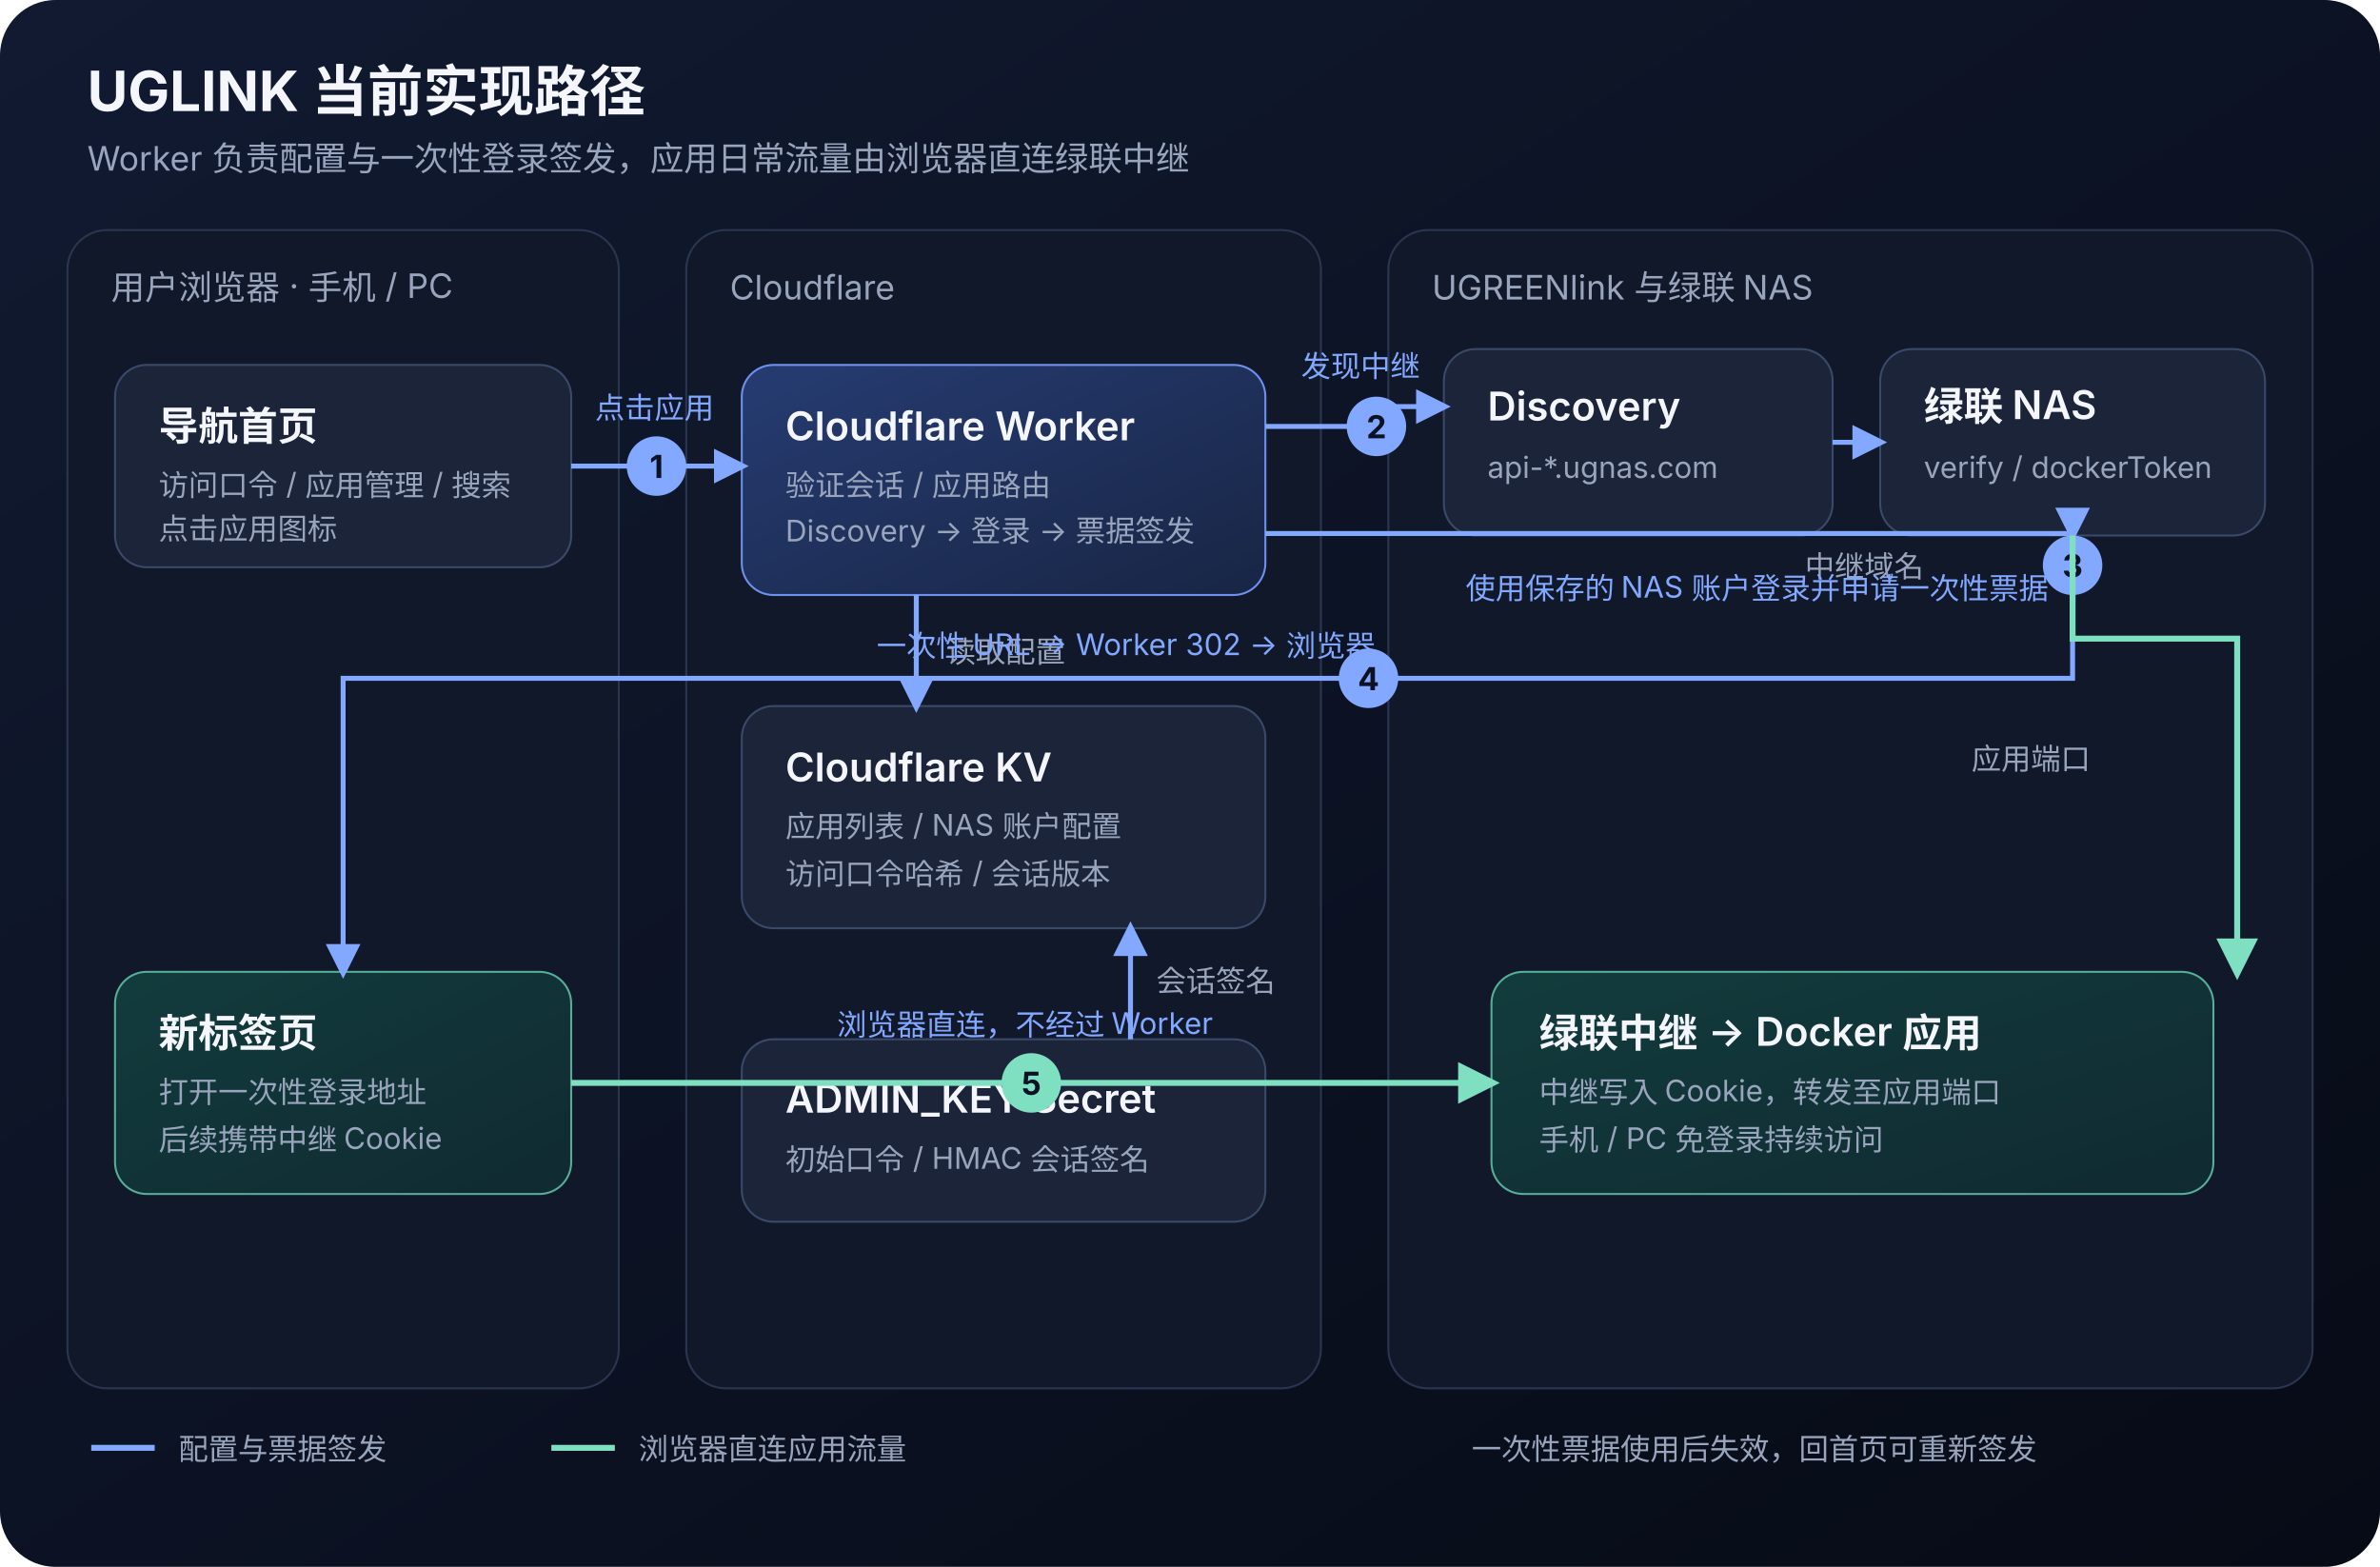
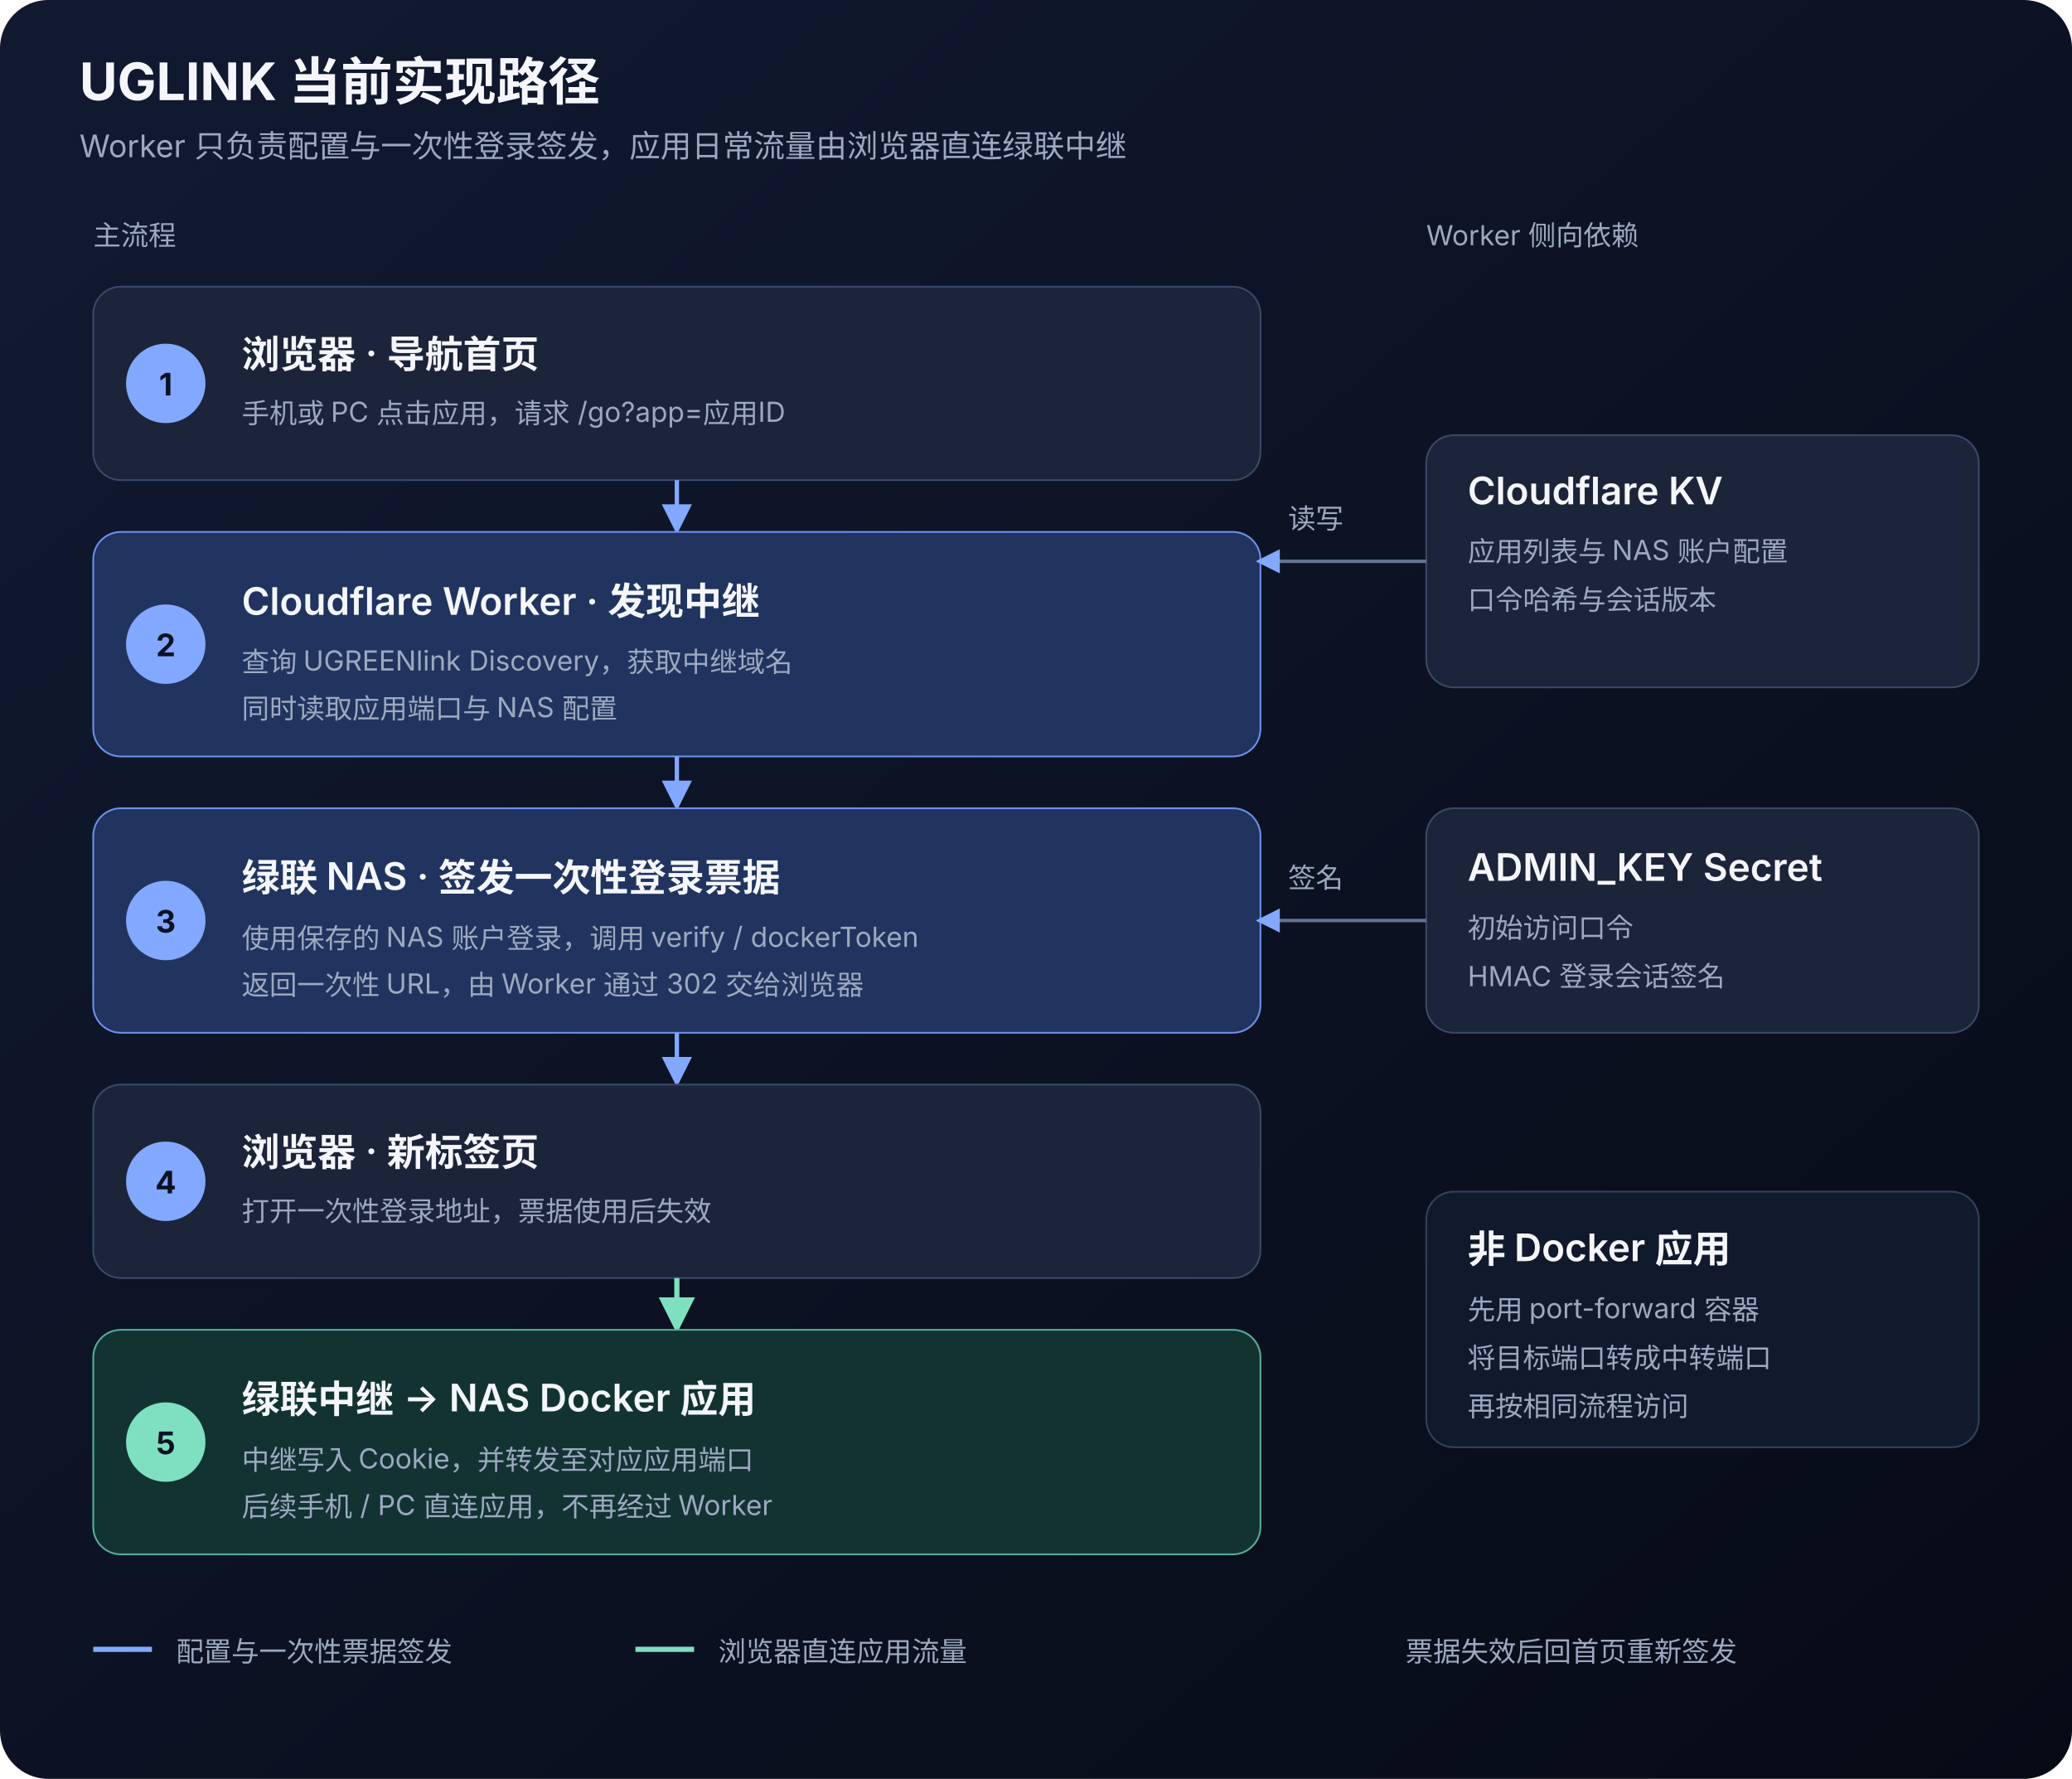
- <svg xmlns="http://www.w3.org/2000/svg" width="1200" height="790" viewBox="0 0 1200 790" role="img" aria-labelledby="title desc">
+ <svg xmlns="http://www.w3.org/2000/svg" width="1200" height="1030" viewBox="0 0 1200 1030" role="img" aria-labelledby="title desc">
  <defs>
    <linearGradient id="bg" x2="1" y2="1">
      <stop stop-color="#111a31" />
      <stop offset="1" stop-color="#070b16" />
    </linearGradient>
-     <linearGradient id="worker" x2="1" y2="1">
-       <stop stop-color="#263c72" />
-       <stop offset="1" stop-color="#182544" />
-     </linearGradient>
-     <linearGradient id="direct" x2="1" y2="1">
-       <stop stop-color="#123c3d" />
-       <stop offset="1" stop-color="#102a31" />
-     </linearGradient>
    <marker id="arrow" viewBox="0 0 10 10" refX="8" refY="5" markerWidth="7" markerHeight="7" orient="auto">
      <path d="M0 0 10 5 0 10Z" fill="#83a8ff" />
    </marker>
-     <marker id="arrow-green" viewBox="0 0 10 10" refX="8" refY="5" markerWidth="7" markerHeight="7" orient="auto">
+     <marker id="green-arrow" viewBox="0 0 10 10" refX="8" refY="5" markerWidth="7" markerHeight="7" orient="auto">
      <path d="M0 0 10 5 0 10Z" fill="#7fe0c1" />
    </marker>
    <style>
      text{font-family:-apple-system,BlinkMacSystemFont,"PingFang SC","Microsoft YaHei",sans-serif;fill:#f4f6fb}
-       .muted{fill:#99a5bd}.small{font-size:15px}.label{font-size:17px}.title{font-size:20px;font-weight:600}
-       .zone{fill:#11182a;stroke:#2a3550}.node{fill:#1b2438;stroke:#3a4969}.worker{fill:url(#worker);stroke:#6d91ec}.direct{fill:url(#direct);stroke:#56ad98}
-       .flow{fill:none;stroke:#83a8ff;stroke-width:2.5;marker-end:url(#arrow)}.flow-direct{fill:none;stroke:#7fe0c1;stroke-width:3;marker-end:url(#arrow-green)}
-       .num{fill:#83a8ff}.numtext{fill:#0a1224;font-size:16px;font-weight:700;text-anchor:middle}.step{fill:#83a8ff;font-size:15px}
+       .muted{fill:#9ca9c0}.small{font-size:16px}.label{font-size:18px}.title{font-size:22px;font-weight:600}
+       .node{fill:#1b2438;stroke:#3a4969}.worker{fill:#20345f;stroke:#6d91ec}.direct{fill:#123332;stroke:#56ad98}
+       .flow{fill:none;stroke:#83a8ff;stroke-width:2.5;marker-end:url(#arrow)}
+       .flow-direct{fill:none;stroke:#7fe0c1;stroke-width:3;marker-end:url(#green-arrow)}
+       .dependency{fill:none;stroke:#63728f;stroke-width:2;marker-end:url(#arrow)}
+       .num{fill:#83a8ff}.numtext{fill:#0a1224;font-size:18px;font-weight:700;text-anchor:middle}
    </style>
  </defs>
-   <rect width="1200" height="790" rx="28" fill="url(#bg)" />
-   <text x="44" y="56" style="font-size:28px;font-weight:650">UGLINK 当前实现路径</text>
-   <text x="44" y="86" class="muted label">Worker 负责配置与一次性登录签发，应用日常流量由浏览器直连绿联中继</text>
-   <rect class="zone" x="34" y="116" width="278" height="584" rx="20" />
-   <rect class="zone" x="346" y="116" width="320" height="584" rx="20" />
-   <rect class="zone" x="700" y="116" width="466" height="584" rx="20" />
-   <text x="56" y="151" class="muted label">用户浏览器 · 手机 / PC</text>
-   <text x="368" y="151" class="muted label">Cloudflare</text>
-   <text x="722" y="151" class="muted label">UGREENlink 与绿联 NAS</text>
-   <rect class="node" x="58" y="184" width="230" height="102" rx="16" />
-   <text x="80" y="222" class="title">导航首页</text>
-   <text x="80" y="250" class="muted small">访问口令 / 应用管理 / 搜索</text>
-   <text x="80" y="272" class="muted small">点击应用图标</text>
-   <rect class="worker" x="374" y="184" width="264" height="116" rx="16" />
-   <text x="396" y="222" class="title">Cloudflare Worker</text>
-   <text x="396" y="250" class="muted small">验证会话 / 应用路由</text>
-   <text x="396" y="273" class="muted small">Discovery → 登录 → 票据签发</text>
-   <rect class="node" x="374" y="356" width="264" height="112" rx="16" />
-   <text x="396" y="394" class="title">Cloudflare KV</text>
-   <text x="396" y="422" class="muted small">应用列表 / NAS 账户配置</text>
-   <text x="396" y="446" class="muted small">访问口令哈希 / 会话版本</text>
-   <rect class="node" x="374" y="524" width="264" height="92" rx="16" />
-   <text x="396" y="561" class="title">ADMIN_KEY Secret</text>
-   <text x="396" y="590" class="muted small">初始口令 / HMAC 会话签名</text>
-   <rect class="node" x="728" y="176" width="196" height="94" rx="16" />
-   <text x="750" y="212" class="title">Discovery</text>
-   <text x="750" y="241" class="muted small">api-*.ugnas.com</text>
-   <rect class="node" x="948" y="176" width="194" height="94" rx="16" />
-   <text x="970" y="212" class="title">绿联 NAS</text>
-   <text x="970" y="241" class="muted small">verify / dockerToken</text>
-   <rect class="direct" x="58" y="490" width="230" height="112" rx="16" />
-   <text x="80" y="528" class="title">新标签页</text>
-   <text x="80" y="556" class="muted small">打开一次性登录地址</text>
-   <text x="80" y="580" class="muted small">后续携带中继 Cookie</text>
-   <rect class="direct" x="752" y="490" width="364" height="112" rx="16" />
-   <text x="776" y="528" class="title">绿联中继 → Docker 应用</text>
-   <text x="776" y="556" class="muted small">中继写入 Cookie，转发至应用端口</text>
-   <text x="776" y="580" class="muted small">手机 / PC 免登录持续访问</text>
-   <path class="flow" d="M288 235H374" />
-   <circle class="num" cx="331" cy="235" r="15" />
-   <text class="numtext" x="331" y="241">1</text>
-   <text x="300" y="211" class="step">点击应用</text>
-   <path class="flow" d="M462 300V356" />
-   <text x="477" y="334" class="muted small">读取配置</text>
-   <path class="flow" d="M570 524V468" />
-   <text x="583" y="500" class="muted small">会话签名</text>
-   <path class="flow" d="M638 215H694V205H728" />
-   <circle class="num" cx="694" cy="215" r="15" />
-   <text class="numtext" x="694" y="221">2</text>
-   <text x="656" y="190" class="step">发现中继</text>
-   <path class="flow" d="M924 223H948" />
-   <text x="910" y="291" class="muted small">中继域名</text>
-   <path class="flow" d="M638 269H1045V270" />
-   <circle class="num" cx="1045" cy="285" r="15" />
-   <text class="numtext" x="1045" y="291">3</text>
-   <text x="739" y="302" class="step">使用保存的 NAS 账户登录并申请一次性票据</text>
-   <path class="flow" d="M1045 270V342H173V490" />
-   <circle class="num" cx="690" cy="342" r="15" />
-   <text class="numtext" x="690" y="348">4</text>
-   <text x="442" y="331" class="step">一次性 URL → Worker 302 → 浏览器</text>
-   <path class="flow-direct" d="M288 546H752" />
-   <circle cx="520" cy="546" r="15" fill="#7fe0c1" />
-   <text class="numtext" x="520" y="552">5</text>
-   <text x="422" y="522" class="step" fill="#7fe0c1">浏览器直连，不经过 Worker</text>
-   <path class="flow-direct" d="M1045 270V322H1128V490" />
-   <text x="1024" y="388" class="muted small" text-anchor="middle">应用端口</text>
-   <line x1="46" y1="730" x2="78" y2="730" stroke="#83a8ff" stroke-width="3" />
-   <text x="90" y="736" class="muted small">配置与票据签发</text>
-   <line x1="278" y1="730" x2="310" y2="730" stroke="#7fe0c1" stroke-width="3" />
-   <text x="322" y="736" class="muted small">浏览器直连应用流量</text>
-   <text x="742" y="736" class="muted small">一次性票据使用后失效，回首页可重新签发</text>
+   <rect width="1200" height="1030" rx="28" fill="url(#bg)" />
+   <text x="46" y="58" style="font-size:30px;font-weight:650">UGLINK 当前实现路径</text>
+   <text x="46" y="91" class="muted label">Worker 只负责配置与一次性登录签发，应用日常流量由浏览器直连绿联中继</text>
+   <text x="54" y="142" class="muted small">主流程</text>
+   <text x="826" y="142" class="muted small">Worker 侧向依赖</text>
+   <rect class="node" x="54" y="166" width="676" height="112" rx="16" />
+   <circle class="num" cx="96" cy="222" r="23" />
+   <text class="numtext" x="96" y="229">1</text>
+   <text x="140" y="213" class="title">浏览器 · 导航首页</text>
+   <text x="140" y="245" class="muted small">手机或 PC 点击应用，请求 /go?app=应用ID</text>
+   <path class="flow" d="M392 278V306" />
+   <rect class="worker" x="54" y="308" width="676" height="130" rx="16" />
+   <circle class="num" cx="96" cy="373" r="23" />
+   <text class="numtext" x="96" y="380">2</text>
+   <text x="140" y="356" class="title">Cloudflare Worker · 发现中继</text>
+   <text x="140" y="389" class="muted small">查询 UGREENlink Discovery，获取中继域名</text>
+   <text x="140" y="416" class="muted small">同时读取应用端口与 NAS 配置</text>
+   <path class="flow" d="M392 438V466" />
+   <rect class="worker" x="54" y="468" width="676" height="130" rx="16" />
+   <circle class="num" cx="96" cy="533" r="23" />
+   <text class="numtext" x="96" y="540">3</text>
+   <text x="140" y="516" class="title">绿联 NAS · 签发一次性登录票据</text>
+   <text x="140" y="549" class="muted small">使用保存的 NAS 账户登录，调用 verify / dockerToken</text>
+   <text x="140" y="576" class="muted small">返回一次性 URL，由 Worker 通过 302 交给浏览器</text>
+   <path class="flow" d="M392 598V626" />
+   <rect class="node" x="54" y="628" width="676" height="112" rx="16" />
+   <circle class="num" cx="96" cy="684" r="23" />
+   <text class="numtext" x="96" y="691">4</text>
+   <text x="140" y="675" class="title">浏览器 · 新标签页</text>
+   <text x="140" y="707" class="muted small">打开一次性登录地址，票据使用后失效</text>
+   <path class="flow-direct" d="M392 740V768" />
+   <rect class="direct" x="54" y="770" width="676" height="130" rx="16" />
+   <circle cx="96" cy="835" r="23" fill="#7fe0c1" />
+   <text class="numtext" x="96" y="842">5</text>
+   <text x="140" y="818" class="title">绿联中继 → NAS Docker 应用</text>
+   <text x="140" y="851" class="muted small">中继写入 Cookie，并转发至对应应用端口</text>
+   <text x="140" y="878" class="muted small">后续手机 / PC 直连应用，不再经过 Worker</text>
+   <rect class="node" x="826" y="252" width="320" height="146" rx="16" />
+   <text x="850" y="292" class="title">Cloudflare KV</text>
+   <text x="850" y="325" class="muted small">应用列表与 NAS 账户配置</text>
+   <text x="850" y="353" class="muted small">口令哈希与会话版本</text>
+   <path class="dependency" d="M826 325H730" />
+   <text x="746" y="306" class="muted small">读写</text>
+   <rect class="node" x="826" y="468" width="320" height="130" rx="16" />
+   <text x="850" y="510" class="title">ADMIN_KEY Secret</text>
+   <text x="850" y="543" class="muted small">初始访问口令</text>
+   <text x="850" y="571" class="muted small">HMAC 登录会话签名</text>
+   <path class="dependency" d="M826 533H730" />
+   <text x="746" y="514" class="muted small">签名</text>
+   <rect x="826" y="690" width="320" height="148" rx="16" fill="#111a2c" stroke="#33415e" />
+   <text x="850" y="731" class="title">非 Docker 应用</text>
+   <text x="850" y="764" class="muted small">先用 port-forward 容器</text>
+   <text x="850" y="792" class="muted small">将目标端口转成中转端口</text>
+   <text x="850" y="820" class="muted small">再按相同流程访问</text>
+   <line x1="54" y1="955" x2="88" y2="955" stroke="#83a8ff" stroke-width="3" />
+   <text x="102" y="962" class="muted small">配置与一次性票据签发</text>
+   <line x1="368" y1="955" x2="402" y2="955" stroke="#7fe0c1" stroke-width="3" />
+   <text x="416" y="962" class="muted small">浏览器直连应用流量</text>
+   <text x="814" y="962" class="muted small">票据失效后回首页重新签发</text>
</svg>
